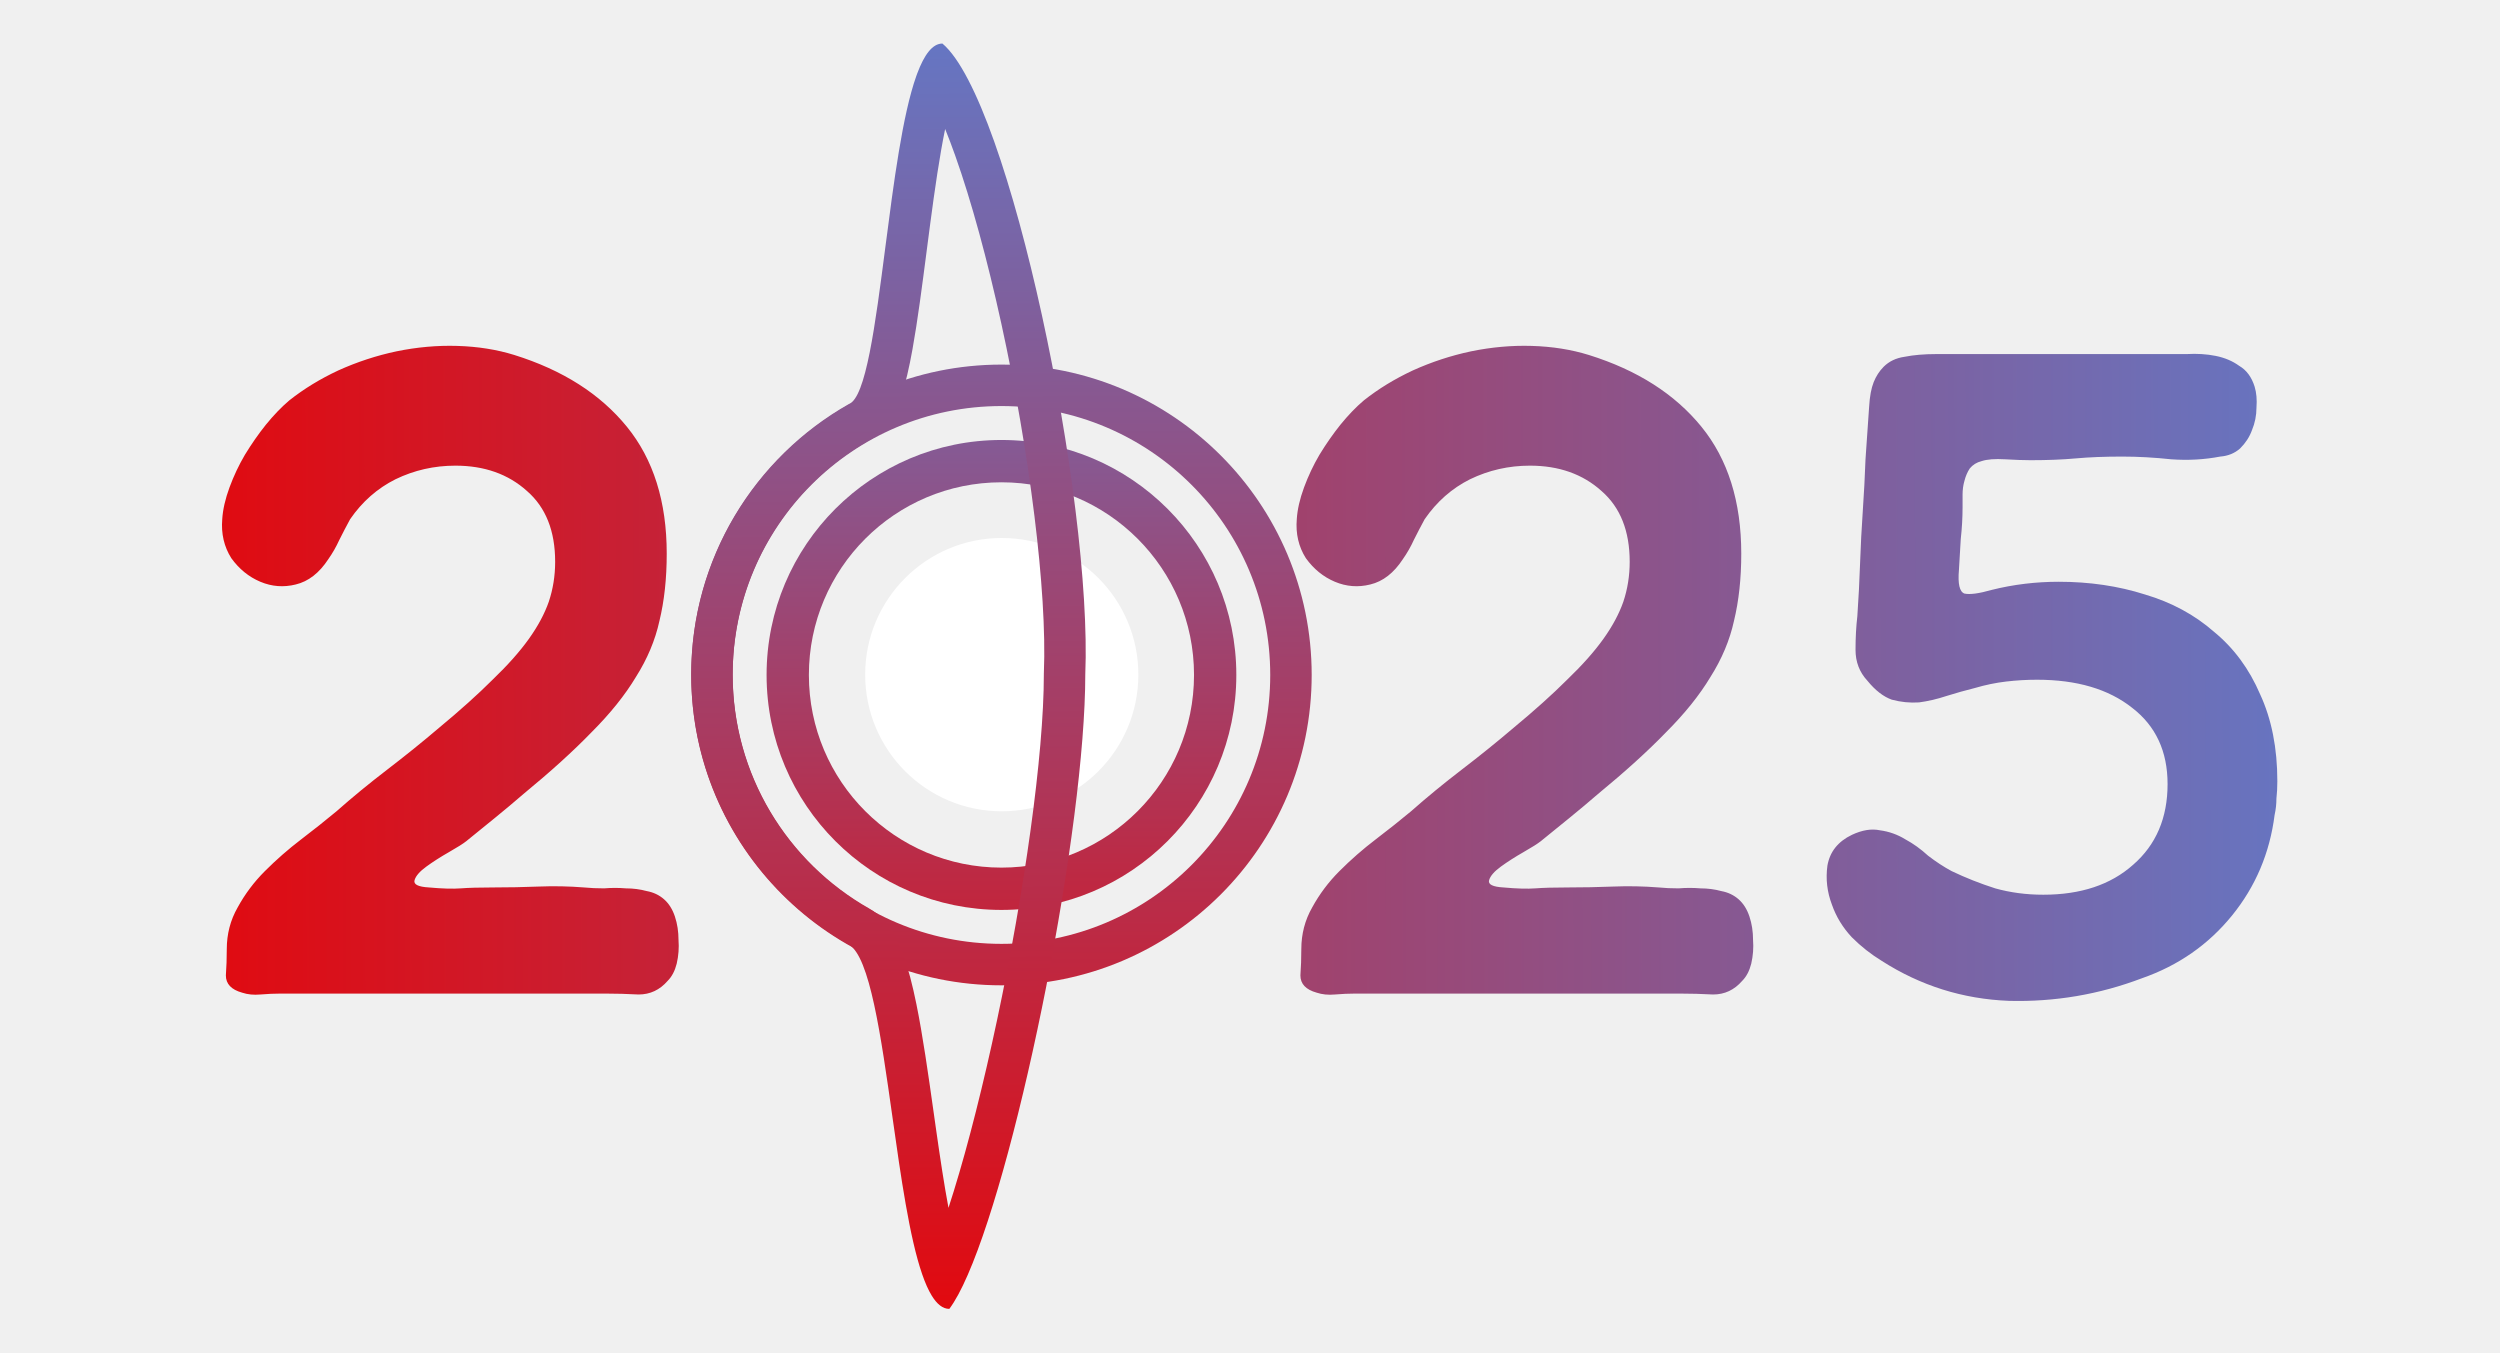
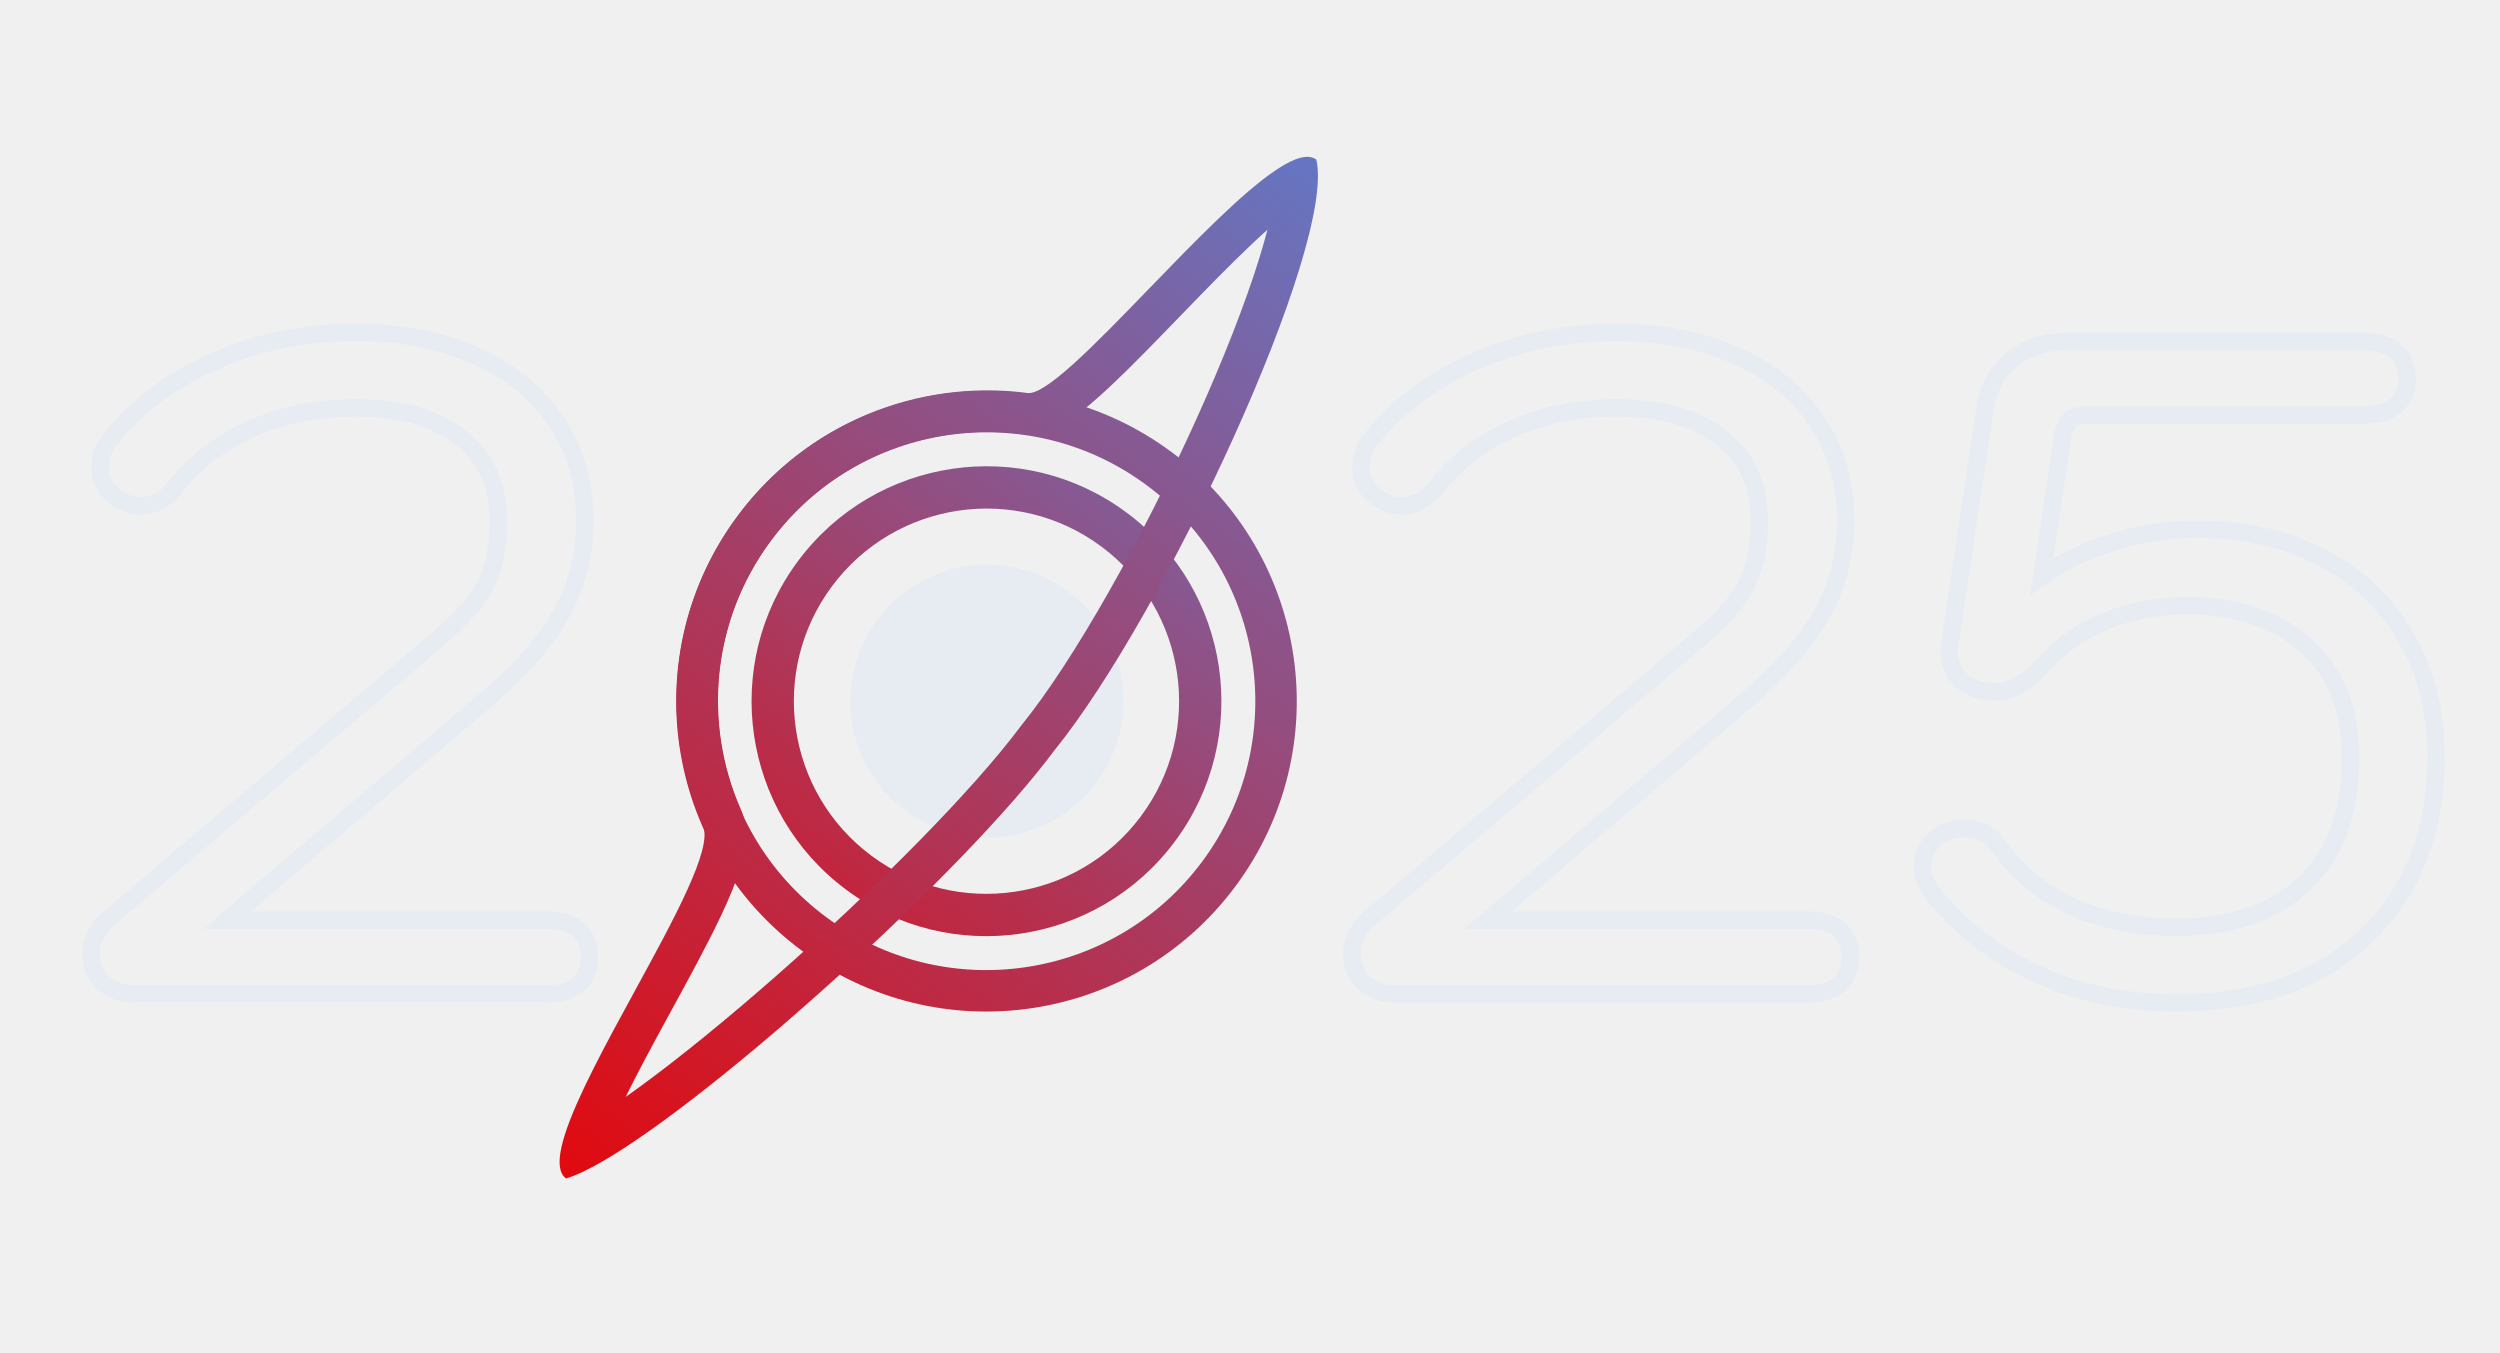
<svg xmlns="http://www.w3.org/2000/svg" width="4134" height="2236" viewBox="0 0 4134 2236" fill="none">
-   <ellipse cx="1656.52" cy="1115.59" rx="225.963" ry="225.865" transform="rotate(-90 1656.52 1115.59)" fill="white" />
-   <path fill-rule="evenodd" clip-rule="evenodd" d="M2100.46 1116.11C2100.46 870.531 1901.47 671.452 1656 671.452C1410.53 671.452 1211.54 870.531 1211.54 1116.11C1211.54 1361.68 1410.53 1560.76 1656 1560.76C1901.47 1560.76 2100.46 1361.68 2100.46 1116.11ZM2169 1116.11C2169 832.662 1939.32 602.884 1656 602.884C1372.68 602.884 1143 832.662 1143 1116.11C1143 1399.55 1372.68 1629.33 1656 1629.33C1939.32 1629.33 2169 1399.55 2169 1116.11Z" fill="url(#paint0_linear_2301_3)" />
-   <path fill-rule="evenodd" clip-rule="evenodd" d="M1974.44 1116.11C1974.44 940.159 1831.87 797.525 1656 797.525C1480.13 797.525 1337.56 940.159 1337.56 1116.11C1337.56 1292.05 1480.13 1434.69 1656 1434.69C1831.87 1434.69 1974.44 1292.05 1974.44 1116.11ZM2044.39 1116.11C2044.39 901.515 1870.5 727.553 1656 727.553C1441.5 727.553 1267.62 901.515 1267.62 1116.11C1267.62 1330.7 1441.5 1504.66 1656 1504.66C1870.5 1504.66 2044.39 1330.7 2044.39 1116.11Z" fill="url(#paint1_linear_2301_3)" />
-   <path fill-rule="evenodd" clip-rule="evenodd" d="M1794.63 1115.07C1806.58 827.289 1670.02 166.022 1558.38 72C1541.82 72 1528.24 90.707 1516.73 121.496C1516.25 122.784 1515.78 124.093 1515.3 125.422C1492.41 189.652 1477.84 302.079 1464.11 408.065C1447.3 537.865 1431.73 658.006 1403.65 668.127C1248.03 756.259 1143 923.393 1143 1115.07C1143 1306.74 1248.03 1473.88 1403.65 1562.01C1438.2 1581.57 1456.71 1712.48 1475.77 1847.28C1489.69 1945.75 1503.91 2046.3 1524.89 2107.03C1529.79 2121.23 1535.06 2133.25 1540.79 2142.56C1549.36 2156.5 1558.94 2164.37 1569.81 2164.37C1579.48 2151.49 1589.69 2132.42 1600.21 2108.29C1600.12 2108.16 1600.02 2108 1599.91 2107.83C1600.03 2107.98 1600.14 2108.11 1600.24 2108.23C1686.9 1909.48 1794.63 1367.8 1794.63 1115.07ZM1568.42 1997.27C1571.3 1988.46 1574.21 1979.32 1577.13 1969.85C1601.61 1890.58 1626.43 1791.82 1648.67 1687.15C1693.43 1476.47 1726.1 1249.49 1726.1 1115.07L1726.1 1113.65L1726.16 1112.22C1731.76 977.08 1702.06 746.553 1655.9 535.533C1632.97 430.731 1606.53 333.25 1579.49 257.136C1573.89 241.373 1568.35 226.746 1562.89 213.324C1553.68 258.116 1545.78 312.754 1538.13 370.577C1536.15 385.496 1534.19 400.638 1532.23 415.797C1524.79 473.226 1517.32 530.901 1508.88 577.619C1503.57 607.009 1497.31 635.497 1489.32 658.508C1485.37 669.9 1480.03 682.807 1472.5 694.602C1466.52 703.973 1454.73 719.721 1434.64 729.383C1301.16 806.247 1211.54 950.23 1211.54 1115.07C1211.54 1281.05 1302.41 1425.88 1437.42 1502.34C1455.57 1512.62 1467.26 1527.44 1474.49 1538.72C1482.08 1550.57 1487.91 1563.52 1492.54 1575.78C1501.78 1600.25 1509.11 1629.79 1515.31 1660.24C1525.93 1712.42 1534.94 1776.15 1543.69 1838.07C1545.17 1848.56 1546.65 1858.99 1548.12 1869.31C1554.7 1915.39 1561.26 1959.09 1568.42 1997.27ZM1589.83 127.067C1589.83 127.118 1589.53 127.588 1588.9 128.323C1589.51 127.384 1589.82 127.016 1589.83 127.067Z" fill="url(#paint2_linear_2301_3)" />
-   <path d="M543 924.5C528 947.5 510 961.5 489 966.5C469 971.5 449.5 970 430.5 962C411.5 954 395.5 941 382.5 923C370.5 904 365.5 882.5 367.5 858.5C368.5 842.5 372.5 825 379.5 806C386.5 787 395 769 405 752C416 734 427.5 717.5 439.5 702.5C452.5 686.5 465.5 673 478.5 662C502.5 643 529.5 626.5 559.5 612.5C590.5 598.5 622.5 588 655.5 581C689.5 574 723 571 756 572C790 573 821.5 578 850.5 587C930.5 612 992.5 651.5 1036.5 705.5C1080.5 759.5 1102.5 829.5 1102.5 915.5C1102.5 956.5 1098.5 993.5 1090.5 1026.5C1083.5 1058.5 1070.5 1089.5 1051.5 1119.5C1033.5 1149.5 1009 1180 978 1211C948 1242 910.5 1276 865.5 1313C850.5 1326 835 1339 819 1352C803 1365 787 1378 771 1391C766 1395 756.5 1401 742.5 1409C728.5 1417 716 1425 705 1433C694 1441 687.5 1448.5 685.5 1455.5C683.5 1462.5 691.5 1466.5 709.5 1467.5C731.5 1469.5 749 1470 762 1469C775 1468 792.5 1467.5 814.5 1467.5C840.5 1467.5 866 1467 891 1466C916 1465 941 1465.5 966 1467.5C976 1468.5 987 1469 999 1469C1011 1468 1023 1468 1035 1469C1047 1469 1058.5 1470.5 1069.5 1473.5C1080.5 1475.5 1090 1480 1098 1487C1106 1494 1112 1503.5 1116 1515.5C1120 1527.5 1122 1540.5 1122 1554.5C1123 1567.5 1122 1580.5 1119 1593.5C1116 1605.5 1111 1615 1104 1622C1091 1637 1075 1644.5 1056 1644.5C1037 1643.5 1019 1643 1002 1643H463.5C453.5 1643 442.5 1643.5 430.5 1644.5C419.5 1645.5 409.5 1644.5 400.5 1641.5C382.5 1636.5 373.5 1627 373.5 1613C374.5 1599 375 1584.5 375 1569.5C375 1544.5 381 1521.5 393 1500.5C405 1478.5 420 1458.5 438 1440.5C457 1421.5 477 1404 498 1388C519 1372 538.5 1356.5 556.5 1341.5C582.5 1318.5 610.5 1295.5 640.5 1272.5C670.5 1249.5 699 1226.5 726 1203.5C761 1174.5 790.5 1148 814.5 1124C839.5 1100 859.5 1077.5 874.5 1056.5C889.5 1035.5 900.5 1015 907.5 995C914.5 974 918 952 918 929C918 878 902.5 839 871.5 812C840.5 784 801 770 753 770C718 770 685 777.5 654 792.5C624 807.5 599 829.5 579 858.5C573 869.5 567 881 561 893C556 904 550 914.5 543 924.5ZM2319.86 924.5C2304.86 947.5 2286.86 961.5 2265.86 966.5C2245.86 971.5 2226.36 970 2207.36 962C2188.36 954 2172.36 941 2159.36 923C2147.36 904 2142.36 882.5 2144.36 858.5C2145.36 842.5 2149.36 825 2156.36 806C2163.36 787 2171.86 769 2181.86 752C2192.86 734 2204.36 717.5 2216.36 702.5C2229.36 686.5 2242.36 673 2255.36 662C2279.36 643 2306.36 626.5 2336.36 612.5C2367.36 598.5 2399.36 588 2432.36 581C2466.36 574 2499.86 571 2532.86 572C2566.86 573 2598.36 578 2627.36 587C2707.36 612 2769.36 651.5 2813.36 705.5C2857.36 759.5 2879.36 829.5 2879.36 915.5C2879.36 956.5 2875.36 993.5 2867.36 1026.5C2860.36 1058.5 2847.36 1089.5 2828.36 1119.5C2810.36 1149.5 2785.86 1180 2754.86 1211C2724.86 1242 2687.36 1276 2642.36 1313C2627.36 1326 2611.86 1339 2595.86 1352C2579.86 1365 2563.86 1378 2547.86 1391C2542.86 1395 2533.36 1401 2519.36 1409C2505.36 1417 2492.86 1425 2481.86 1433C2470.86 1441 2464.36 1448.5 2462.36 1455.5C2460.36 1462.5 2468.36 1466.5 2486.36 1467.5C2508.36 1469.5 2525.86 1470 2538.86 1469C2551.86 1468 2569.36 1467.5 2591.36 1467.5C2617.36 1467.5 2642.86 1467 2667.86 1466C2692.86 1465 2717.86 1465.5 2742.86 1467.5C2752.86 1468.5 2763.86 1469 2775.86 1469C2787.86 1468 2799.86 1468 2811.86 1469C2823.86 1469 2835.36 1470.5 2846.36 1473.5C2857.36 1475.5 2866.86 1480 2874.86 1487C2882.86 1494 2888.86 1503.5 2892.86 1515.5C2896.86 1527.5 2898.86 1540.5 2898.86 1554.5C2899.86 1567.5 2898.86 1580.5 2895.86 1593.5C2892.86 1605.5 2887.86 1615 2880.86 1622C2867.86 1637 2851.86 1644.5 2832.86 1644.5C2813.86 1643.5 2795.86 1643 2778.86 1643H2240.36C2230.36 1643 2219.36 1643.5 2207.36 1644.5C2196.36 1645.5 2186.36 1644.5 2177.36 1641.5C2159.36 1636.5 2150.36 1627 2150.36 1613C2151.36 1599 2151.86 1584.5 2151.86 1569.5C2151.86 1544.5 2157.86 1521.5 2169.86 1500.5C2181.86 1478.5 2196.86 1458.5 2214.86 1440.5C2233.86 1421.5 2253.86 1404 2274.86 1388C2295.86 1372 2315.36 1356.5 2333.36 1341.5C2359.36 1318.5 2387.36 1295.5 2417.36 1272.5C2447.36 1249.5 2475.86 1226.5 2502.86 1203.5C2537.86 1174.5 2567.36 1148 2591.36 1124C2616.36 1100 2636.36 1077.5 2651.36 1056.5C2666.36 1035.5 2677.36 1015 2684.36 995C2691.36 974 2694.86 952 2694.86 929C2694.86 878 2679.36 839 2648.36 812C2617.36 784 2577.86 770 2529.86 770C2494.86 770 2461.86 777.5 2430.86 792.5C2400.86 807.5 2375.86 829.5 2355.86 858.5C2349.86 869.5 2343.86 881 2337.86 893C2332.86 904 2326.86 914.5 2319.86 924.5ZM3114.8 606.5C3123.8 597.5 3135.3 592 3149.3 590C3164.3 587 3181.8 585.5 3201.8 585.5H3572.3C3585.3 585.5 3599.8 585.5 3615.8 585.5C3632.8 584.5 3648.8 585.5 3663.8 588.5C3678.8 591.5 3691.8 597 3702.8 605C3714.8 612 3723.3 623.5 3728.3 639.5C3731.3 649.5 3732.3 661 3731.3 674C3731.3 687 3728.8 699.5 3723.8 711.5C3719.8 722.5 3713.3 732.5 3704.3 741.5C3695.3 749.5 3684.3 754 3671.3 755C3645.3 760 3618.3 761.5 3590.3 759.5C3562.3 756.5 3535.3 755 3509.3 755C3480.3 755 3454.8 756 3432.8 758C3410.8 760 3385.8 761 3357.8 761C3346.8 761 3332.8 760.5 3315.8 759.5C3298.8 758.5 3285.8 759.5 3276.8 762.5C3268.8 764.5 3262.3 768.5 3257.3 774.5C3253.3 780.5 3250.3 787.5 3248.3 795.5C3246.3 802.5 3245.3 810 3245.3 818C3245.3 826 3245.3 833 3245.3 839C3245.3 856 3244.3 873.5 3242.3 891.5C3241.3 908.5 3240.3 925.5 3239.3 942.5C3237.3 965.5 3240.3 978.5 3248.3 981.5C3257.3 983.5 3272.3 981.5 3293.3 975.5C3329.3 966.5 3366.3 962 3404.3 962C3455.3 962 3502.8 969 3546.8 983C3590.8 996 3628.8 1016.5 3660.8 1044.5C3693.8 1071.5 3719.3 1106 3737.3 1148C3756.3 1189 3765.8 1237 3765.8 1292C3765.8 1302 3765.3 1311.5 3764.3 1320.5C3764.3 1329.5 3763.3 1338.5 3761.3 1347.5C3753.3 1410.5 3729.8 1466 3690.8 1514C3651.8 1562 3602.3 1596.5 3542.3 1617.5C3471.3 1644.5 3397.8 1657 3321.8 1655C3245.8 1652 3175.8 1630 3111.8 1589C3093.8 1578 3077.3 1565 3062.3 1550C3047.3 1534 3036.3 1516 3029.3 1496C3021.3 1475 3018.8 1453.5 3021.8 1431.5C3025.8 1408.5 3039.3 1391.5 3062.3 1380.5C3079.3 1372.5 3094.8 1370 3108.8 1373C3123.8 1375 3137.8 1380 3150.8 1388C3163.8 1395 3176.3 1404 3188.3 1415C3201.3 1425 3214.3 1433.5 3227.3 1440.5C3250.3 1451.5 3274.3 1461 3299.3 1469C3324.3 1476 3350.8 1479.5 3378.8 1479.5C3440.8 1479.5 3490.3 1463 3527.3 1430C3565.3 1397 3584.3 1352.5 3584.3 1296.5C3584.3 1242.5 3564.8 1200.5 3525.8 1170.5C3486.8 1139.5 3434.3 1124 3368.3 1124C3351.3 1124 3334.3 1125 3317.3 1127C3300.3 1129 3283.3 1132.5 3266.3 1137.5C3250.3 1141.5 3234.3 1146 3218.3 1151C3203.3 1156 3188.3 1159.5 3173.3 1161.5C3158.3 1162.5 3143.3 1161 3128.3 1157C3114.3 1152 3100.8 1141.5 3087.8 1125.5C3074.8 1111.5 3068.3 1094.5 3068.3 1074.5C3068.3 1054.5 3069.3 1036 3071.3 1019C3073.3 990 3074.8 961 3075.8 932C3076.8 903 3078.3 874 3080.3 845C3082.3 816 3083.8 787.5 3084.8 759.5C3086.8 730.5 3088.8 701.5 3090.8 672.5C3091.8 655.5 3094.3 642 3098.3 632C3102.3 622 3107.8 613.5 3114.8 606.5Z" fill="url(#paint3_linear_2301_3)" />
+   <g clip-path="url(#clip0_2301_3)">
+     <ellipse cx="1631.97" cy="1159.41" rx="225.963" ry="225.865" transform="rotate(-53.3192 1631.97 1159.41)" fill="#E7ECF3" />
+     <path fill-rule="evenodd" clip-rule="evenodd" d="M1987.69 1425.02C2134.39 1228.07 2093.72 949.549 1896.86 802.916C1700 656.283 1421.49 697.071 1274.79 894.017C1128.1 1090.96 1168.76 1369.49 1365.63 1516.12C1562.49 1662.75 1840.99 1621.97 1987.69 1425.02ZM2042.66 1465.96C2211.97 1238.65 2165.04 917.17 1937.82 747.926C1710.6 578.682 1389.15 625.758 1219.83 853.075C1050.51 1080.39 1097.45 1401.87 1324.67 1571.11C1551.88 1740.36 1873.34 1693.28 2042.66 1465.96Z" fill="url(#paint0_linear_2301_3)" />
+     <path fill-rule="evenodd" clip-rule="evenodd" d="M1886.63 1349.74C1991.73 1208.64 1962.6 1009.08 1821.55 904.024C1680.51 798.966 1480.96 828.188 1375.86 969.294C1270.76 1110.4 1299.89 1309.96 1440.94 1415.01C1581.98 1520.07 1781.52 1490.85 1886.63 1349.74ZM1942.72 1391.52C2070.91 1219.42 2035.37 976.04 1863.35 847.908C1691.33 719.776 1447.96 755.417 1319.77 927.515C1191.58 1099.61 1227.12 1343 1399.14 1471.13C1571.16 1599.26 1814.53 1563.62 1942.72 1391.52Z" fill="url(#paint1_linear_2301_3)" />
+     <path fill-rule="evenodd" clip-rule="evenodd" d="M1743.04 1241.5C1924.53 1017.84 2210.02 405.948 2176.66 263.859C2163.37 253.963 2141.31 260.852 2113.69 278.674C2112.54 279.419 2111.37 280.184 2110.2 280.967C2053.47 318.802 1974.63 400.265 1900.31 477.062C1809.28 571.113 1725.03 658.165 1696.47 649.51C1519.02 627.227 1334.95 698.524 1220.45 852.242C1105.95 1005.96 1090.34 1202.74 1162.5 1366.38C1178.52 1402.71 1115.17 1518.75 1049.93 1638.24C1002.28 1725.53 953.616 1814.66 934.157 1875.9C929.609 1890.21 926.656 1903 925.684 1913.89C924.229 1930.19 927.213 1942.22 935.931 1948.71C951.381 1944.16 970.964 1934.97 993.818 1921.9C993.823 1921.74 993.832 1921.56 993.844 1921.35C993.857 1921.54 993.866 1921.72 993.871 1921.87C1182.1 1814.24 1592.07 1444.18 1743.04 1241.5ZM1034.64 1813.87C1042.21 1808.53 1050 1802.93 1058 1797.09C1124.99 1748.14 1203.89 1683.76 1284.25 1613.1C1446 1470.88 1607.78 1308.36 1688.08 1200.56L1688.93 1199.42L1689.82 1198.31C1775.05 1093.28 1888.93 890.658 1977.97 693.852C2022.19 596.109 2059.21 502.134 2083 424.942C2087.92 408.956 2092.21 393.912 2095.85 379.887C2061.71 410.31 2022.74 449.411 1982.06 491.209C1971.56 501.993 1960.94 512.966 1950.31 523.95C1910.04 565.564 1869.6 607.356 1834.93 639.783C1813.11 660.183 1791.07 679.288 1770.92 692.97C1760.94 699.744 1748.95 706.907 1735.87 711.87C1725.48 715.812 1706.61 721.395 1684.73 717.147C1531.77 699.055 1373.88 760.988 1275.41 893.184C1176.27 1026.29 1162.62 1196.73 1225.23 1338.7C1233.64 1357.78 1234.17 1376.65 1233.22 1390.02C1232.24 1404.06 1229.18 1417.92 1225.56 1430.52C1218.36 1455.66 1206.59 1483.73 1193.37 1511.86C1170.72 1560.05 1139.87 1616.55 1109.9 1671.43C1104.83 1680.73 1099.78 1689.98 1094.79 1699.13C1072.55 1740.02 1051.71 1778.98 1034.64 1813.87ZM2168.98 326.804C2168.96 326.848 2168.43 327.044 2167.49 327.26C2168.54 326.867 2169.01 326.759 2168.98 326.804Z" fill="url(#paint2_linear_2301_3)" />
+     <mask id="path-5-outside-1_2301_3" maskUnits="userSpaceOnUse" x="2221" y="535" width="1822" height="1138" fill="black">
+       <rect fill="white" x="2221" y="535" width="1822" height="1138" />
+       <path d="M2308.5 1629C2290.5 1629 2276 1624 2265 1614C2255 1604 2250 1592 2250 1578C2250 1559 2258.5 1542.5 2275.5 1528.5L2820 1066.5C2857 1035.5 2883.5 1005.5 2899.5 976.5C2915.5 946.5 2923.5 908 2923.5 861C2923.5 798 2901.5 749 2857.5 714C2813.5 678 2752 660 2673 660C2608 660 2548.5 672 2494.5 696C2440.5 720 2396.5 754 2362.5 798C2349.5 814 2334.5 822 2317.5 822C2306.5 822 2295.5 818 2284.5 810C2271.5 801 2265 788.5 2265 772.5C2265 757.5 2270 744.5 2280 733.5C2324 679.5 2380.5 638 2449.5 609C2518.5 579 2593 564 2673 564C2746 564 2810 576.5 2865 601.5C2920 625.5 2962.5 660 2992.5 705C3022.5 749 3037.5 801 3037.5 861C3037.5 916 3024.5 966 2998.5 1011C2973.5 1055 2931.5 1102 2872.5 1152L2421 1536H2989.5C3026.5 1536 3045 1551.5 3045 1582.5C3045 1613.5 3026.5 1629 2989.5 1629H2308.5ZM3598.36 1644C3518.36 1644 3444.86 1629 3377.86 1599C3310.86 1569 3254.36 1526 3208.36 1470C3198.36 1457 3193.36 1444.5 3193.36 1432.5C3193.36 1416.5 3200.86 1403.5 3215.86 1393.5C3224.86 1387.5 3235.36 1384.5 3247.36 1384.5C3267.36 1384.5 3282.36 1392 3292.36 1407C3326.36 1454 3369.86 1489.5 3422.86 1513.5C3476.86 1536.5 3534.86 1548 3596.86 1548C3692.86 1548 3767.36 1522.5 3820.36 1471.5C3874.36 1420.5 3901.36 1348 3901.36 1254C3901.36 1169 3875.36 1103.5 3823.36 1057.5C3771.36 1010.5 3702.36 987 3616.36 987C3566.36 987 3519.36 996 3475.36 1014C3432.36 1032 3397.36 1056.5 3370.36 1087.5C3345.36 1115.5 3321.86 1129.5 3299.86 1129.5C3279.86 1129.5 3263.86 1124 3251.86 1113C3239.86 1101 3235.36 1086 3238.36 1068L3296.86 676.5C3301.86 646.5 3314.86 623 3335.86 606C3357.86 588 3386.86 579 3422.86 579H3907.36C3946.36 579 3965.86 595 3965.86 627C3965.86 642 3960.36 653.5 3949.36 661.5C3939.36 668.5 3925.36 672 3907.36 672H3451.36C3433.36 672 3420.36 676 3412.36 684C3404.36 692 3398.86 705 3395.86 723L3356.86 985.5C3394.86 954.5 3437.36 931 3484.36 915C3532.36 898 3581.86 889.5 3632.86 889.5C3705.86 889.5 3771.36 904 3829.36 933C3887.36 962 3932.36 1004 3964.36 1059C3997.36 1113 4013.86 1177.5 4013.86 1252.5C4013.86 1330.5 3997.36 1399 3964.36 1458C3931.36 1517 3883.36 1563 3820.36 1596C3758.36 1628 3684.36 1644 3598.36 1644Z" />
+     </mask>
+     <path d="M2265 1614L2244.49 1634.51L2244.98 1634.99L2245.49 1635.46L2265 1614ZM2275.5 1528.5L2293.94 1550.89L2294.1 1550.75L2294.26 1550.61L2275.5 1528.5ZM2820 1066.5L2801.38 1044.27L2801.31 1044.33L2801.24 1044.39L2820 1066.5ZM2899.5 976.5L2924.89 990.509L2924.99 990.329L2925.09 990.147L2899.5 976.5ZM2857.5 714L2839.14 736.445L2839.29 736.571L2839.45 736.695L2857.5 714ZM2362.5 798L2385.01 816.287L2385.23 816.012L2385.45 815.732L2362.5 798ZM2284.5 810L2301.56 786.547L2301.28 786.348L2301.01 786.156L2284.5 810ZM2280 733.5L2301.46 753.008L2301.99 752.427L2302.48 751.818L2280 733.5ZM2449.5 609L2460.74 635.735L2460.9 635.666L2461.06 635.595L2449.5 609ZM2865 601.5L2853 627.901L2853.2 627.992L2853.4 628.08L2865 601.5ZM2992.5 705L2968.37 721.086L2968.45 721.212L2968.54 721.337L2992.5 705ZM2998.5 1011L2973.39 996.492L2973.34 996.583L2973.29 996.674L2998.5 1011ZM2872.5 1152L2853.75 1129.88L2853.73 1129.89L2853.71 1129.91L2872.5 1152ZM2421 1536L2402.21 1513.91L2342.14 1565H2421V1536ZM2308.5 1629V1600C2296.11 1600 2289.09 1596.71 2284.51 1592.54L2265 1614L2245.49 1635.46C2262.91 1651.29 2284.89 1658 2308.5 1658V1629ZM2265 1614L2285.51 1593.49C2280.88 1588.87 2279 1584.22 2279 1578H2250H2221C2221 1599.78 2229.12 1619.13 2244.49 1634.51L2265 1614ZM2250 1578H2279C2279 1569.1 2282.44 1560.36 2293.94 1550.89L2275.5 1528.5L2257.06 1506.11C2234.56 1524.64 2221 1548.9 2221 1578H2250ZM2275.5 1528.5L2294.26 1550.61L2838.76 1088.61L2820 1066.5L2801.24 1044.39L2256.74 1506.39L2275.5 1528.5ZM2820 1066.5L2838.62 1088.73C2877.22 1056.39 2906.56 1023.73 2924.89 990.509L2899.5 976.5L2874.11 962.491C2860.44 987.271 2836.78 1014.61 2801.38 1044.27L2820 1066.5ZM2899.5 976.5L2925.09 990.147C2944.02 954.65 2952.5 911.034 2952.5 861H2923.5H2894.5C2894.5 904.966 2886.98 938.35 2873.91 962.853L2899.5 976.5ZM2923.5 861H2952.5C2952.5 790.372 2927.36 732.518 2875.55 691.305L2857.5 714L2839.45 736.695C2875.64 765.482 2894.5 805.628 2894.5 861H2923.5ZM2857.5 714L2875.86 691.555C2824.99 649.929 2756.11 631 2673 631V660V689C2747.89 689 2802.01 706.071 2839.14 736.445L2857.5 714ZM2673 660V631C2604.35 631 2540.79 643.693 2482.72 669.499L2494.5 696L2506.28 722.5C2556.21 700.307 2611.65 689 2673 689V660ZM2494.5 696L2482.72 669.499C2424.61 695.325 2376.68 732.226 2339.55 780.268L2362.5 798L2385.45 815.732C2416.32 775.774 2456.39 744.675 2506.28 722.5L2494.5 696ZM2362.5 798L2339.99 779.713C2331.21 790.527 2323.9 793 2317.5 793V822V851C2345.1 851 2367.79 837.473 2385.01 816.287L2362.5 798ZM2317.5 822V793C2313.95 793 2308.79 791.807 2301.56 786.547L2284.5 810L2267.44 833.453C2282.21 844.193 2299.05 851 2317.5 851V822ZM2284.5 810L2301.01 786.156C2295.94 782.65 2294 779.12 2294 772.5H2265H2236C2236 797.88 2247.06 819.35 2267.99 833.844L2284.5 810ZM2265 772.5H2294C2294 764.642 2296.36 758.616 2301.46 753.008L2280 733.5L2258.54 713.992C2243.64 730.384 2236 750.358 2236 772.5H2265ZM2280 733.5L2302.48 751.818C2343.26 701.775 2395.78 663.034 2460.74 635.735L2449.5 609L2438.26 582.265C2365.22 612.966 2304.74 657.225 2257.52 715.181L2280 733.5ZM2449.5 609L2461.06 635.595C2526.19 607.28 2596.72 593 2673 593V564V535C2589.28 535 2510.81 550.72 2437.94 582.405L2449.5 609ZM2673 564V593C2742.71 593 2802.47 604.932 2853 627.901L2865 601.5L2877 575.099C2817.53 548.068 2749.29 535 2673 535V564ZM2865 601.5L2853.4 628.08C2903.88 650.108 2941.79 681.211 2968.37 721.086L2992.5 705L3016.63 688.914C2983.21 638.789 2936.12 600.892 2876.6 574.92L2865 601.5ZM2992.5 705L2968.54 721.337C2994.85 759.925 3008.5 806.063 3008.5 861H3037.5H3066.5C3066.5 795.937 3050.15 738.075 3016.46 688.663L2992.5 705ZM3037.5 861H3008.5C3008.5 911.214 2996.69 956.162 2973.39 996.492L2998.5 1011L3023.61 1025.51C3052.31 975.838 3066.5 920.785 3066.5 861H3037.5ZM2998.5 1011L2973.29 996.674C2950.61 1036.58 2911.38 1081.04 2853.75 1129.88L2872.5 1152L2891.25 1174.12C2951.62 1122.96 2996.39 1073.42 3023.71 1025.33L2998.5 1011ZM2872.5 1152L2853.71 1129.91L2402.21 1513.91L2421 1536L2439.79 1558.09L2891.29 1174.09L2872.5 1152ZM2421 1536V1565H2989.5V1536V1507H2421V1536ZM2989.5 1536V1565C3004.66 1565 3010.62 1568.28 3012.5 1569.85C3013.39 1570.6 3016 1572.95 3016 1582.5H3045H3074C3074 1561.05 3067.36 1540.15 3049.75 1525.4C3033.13 1511.47 3011.34 1507 2989.5 1507V1536ZM3045 1582.5H3016C3016 1592.05 3013.39 1594.4 3012.5 1595.15C3010.62 1596.72 3004.66 1600 2989.5 1600V1629V1658C3011.34 1658 3033.13 1653.53 3049.75 1639.6C3067.36 1624.85 3074 1603.95 3074 1582.5H3045ZM2989.5 1629V1600H2308.5V1629V1658H2989.5V1629ZM3377.86 1599L3389.71 1572.53L3377.86 1599ZM3208.36 1470L3185.37 1487.68L3185.66 1488.05L3185.95 1488.41L3208.36 1470ZM3215.86 1393.5L3199.77 1369.37L3215.86 1393.5ZM3292.36 1407L3268.23 1423.09L3268.54 1423.55L3268.86 1424L3292.36 1407ZM3422.86 1513.5L3410.9 1539.92L3411.19 1540.05L3411.5 1540.18L3422.86 1513.5ZM3820.36 1471.5L3800.45 1450.42L3800.35 1450.51L3800.25 1450.6L3820.36 1471.5ZM3823.36 1057.5L3803.91 1079.01L3804.03 1079.12L3804.14 1079.22L3823.36 1057.5ZM3475.36 1014L3464.38 987.159L3464.27 987.204L3464.16 987.249L3475.36 1014ZM3370.36 1087.5L3391.99 1106.81L3392.11 1106.68L3392.23 1106.55L3370.36 1087.5ZM3251.86 1113L3231.35 1133.51L3231.8 1133.95L3232.26 1134.38L3251.86 1113ZM3238.36 1068L3266.96 1072.77L3267 1072.53L3267.04 1072.29L3238.36 1068ZM3296.86 676.5L3268.25 671.732L3268.21 671.973L3268.18 672.214L3296.86 676.5ZM3335.86 606L3354.11 628.54L3354.16 628.492L3354.22 628.445L3335.86 606ZM3949.36 661.5L3965.99 685.258L3966.2 685.107L3966.42 684.953L3949.36 661.5ZM3412.36 684L3391.85 663.494L3391.85 663.494L3412.36 684ZM3395.86 723L3367.25 718.232L3367.21 718.485L3367.17 718.738L3395.86 723ZM3356.86 985.5L3328.17 981.238L3317.17 1055.3L3375.19 1007.97L3356.86 985.5ZM3484.36 915L3493.71 942.453L3493.87 942.396L3494.04 942.336L3484.36 915ZM3964.36 1059L3939.29 1073.58L3939.45 1073.85L3939.61 1074.12L3964.36 1059ZM3964.36 1458L3939.05 1443.84L3964.36 1458ZM3820.36 1596L3833.66 1621.77L3833.74 1621.73L3833.82 1621.69L3820.36 1596ZM3598.36 1644V1615C3522.07 1615 3452.66 1600.72 3389.71 1572.53L3377.86 1599L3366.01 1625.47C3437.06 1657.28 3514.65 1673 3598.36 1673V1644ZM3377.86 1599L3389.71 1572.53C3326.75 1544.34 3273.88 1504.08 3230.77 1451.59L3208.36 1470L3185.95 1488.41C3234.84 1547.92 3294.97 1593.66 3366.01 1625.47L3377.86 1599ZM3208.36 1470L3231.35 1452.32C3223.83 1442.55 3222.36 1436.12 3222.36 1432.5H3193.36H3164.36C3164.36 1452.88 3172.89 1471.45 3185.37 1487.68L3208.36 1470ZM3193.36 1432.5H3222.36C3222.36 1427.55 3223.82 1423.05 3231.95 1417.63L3215.86 1393.5L3199.77 1369.37C3177.9 1383.95 3164.36 1405.45 3164.36 1432.5H3193.36ZM3215.86 1393.5L3231.95 1417.63C3235.67 1415.15 3240.43 1413.5 3247.36 1413.5V1384.5V1355.5C3230.28 1355.5 3214.05 1359.85 3199.77 1369.37L3215.86 1393.5ZM3247.36 1384.5V1413.5C3258.91 1413.5 3264.27 1417.14 3268.23 1423.09L3292.36 1407L3316.49 1390.91C3300.45 1366.86 3275.81 1355.5 3247.36 1355.5V1384.5ZM3292.36 1407L3268.86 1424C3305.83 1475.1 3353.31 1513.84 3410.9 1539.92L3422.86 1513.5L3434.82 1487.08C3386.41 1465.16 3346.89 1432.9 3315.86 1390L3292.36 1407ZM3422.86 1513.5L3411.5 1540.18C3469.29 1564.8 3531.18 1577 3596.86 1577V1548V1519C3538.54 1519 3484.43 1508.2 3434.22 1486.82L3422.86 1513.5ZM3596.86 1548V1577C3697.99 1577 3780.57 1550.03 3840.47 1492.4L3820.36 1471.5L3800.25 1450.6C3754.15 1494.97 3687.73 1519 3596.86 1519V1548ZM3820.36 1471.5L3840.27 1492.58C3901.53 1434.73 3930.36 1353.73 3930.36 1254H3901.36H3872.36C3872.36 1342.27 3847.19 1406.27 3800.45 1450.42L3820.36 1471.5ZM3901.36 1254H3930.36C3930.36 1162.71 3902.17 1088.49 3842.57 1035.78L3823.36 1057.5L3804.14 1079.22C3848.55 1118.51 3872.36 1175.29 3872.36 1254H3901.36ZM3823.36 1057.5L3842.81 1035.99C3784.33 983.134 3707.84 958 3616.36 958V987V1016C3696.88 1016 3758.39 1037.87 3803.91 1079.01L3823.36 1057.5ZM3616.36 987V958C3562.79 958 3512.04 967.66 3464.38 987.159L3475.36 1014L3486.34 1040.84C3526.68 1024.34 3569.93 1016 3616.36 1016V987ZM3475.36 1014L3464.16 987.249C3417.61 1006.73 3378.78 1033.68 3348.49 1068.45L3370.36 1087.5L3392.23 1106.55C3415.94 1079.32 3447.11 1057.27 3486.56 1040.75L3475.36 1014ZM3370.36 1087.5L3348.73 1068.19C3325.53 1094.17 3309.32 1100.5 3299.86 1100.5V1129.5V1158.5C3334.4 1158.5 3365.19 1136.83 3391.99 1106.81L3370.36 1087.5ZM3299.86 1129.5V1100.5C3285.38 1100.5 3276.95 1096.66 3271.46 1091.62L3251.86 1113L3232.26 1134.38C3250.77 1151.34 3274.34 1158.5 3299.86 1158.5V1129.5ZM3251.86 1113L3272.37 1092.49C3267.55 1087.68 3265.37 1082.34 3266.96 1072.77L3238.36 1068L3209.75 1063.23C3205.35 1089.66 3212.17 1114.32 3231.35 1133.51L3251.86 1113ZM3238.36 1068L3267.04 1072.29L3325.54 680.786L3296.86 676.5L3268.18 672.214L3209.68 1063.71L3238.36 1068ZM3296.86 676.5L3325.46 681.268C3329.46 657.317 3339.31 640.515 3354.11 628.54L3335.86 606L3317.61 583.46C3290.4 605.485 3274.26 635.683 3268.25 671.732L3296.86 676.5ZM3335.86 606L3354.22 628.445C3369.79 615.71 3391.73 608 3422.86 608V579V550C3381.99 550 3345.93 560.29 3317.5 583.555L3335.86 606ZM3422.86 579V608H3907.36V579V550H3422.86V579ZM3907.36 579V608C3923.63 608 3930.44 611.454 3932.84 613.419C3934.14 614.483 3936.86 617.15 3936.86 627H3965.86H3994.86C3994.86 604.85 3987.83 583.517 3969.63 568.581C3952.52 554.546 3930.09 550 3907.36 550V579ZM3965.86 627H3936.86C3936.86 633.828 3934.95 636.124 3932.3 638.047L3949.36 661.5L3966.42 684.953C3985.77 670.876 3994.86 650.172 3994.86 627H3965.86ZM3949.36 661.5L3932.73 637.742C3929.42 640.062 3922.09 643 3907.36 643V672V701C3928.63 701 3949.3 696.938 3965.99 685.258L3949.36 661.5ZM3907.36 672V643H3451.36V672V701H3907.36V672ZM3451.36 672V643C3430.05 643 3407.76 647.588 3391.85 663.494L3412.36 684L3432.87 704.506C3432.96 704.411 3436.67 701 3451.36 701V672ZM3412.36 684L3391.85 663.494C3377.68 677.668 3370.69 697.624 3367.25 718.232L3395.86 723L3424.46 727.768C3427.03 712.376 3431.04 706.332 3432.87 704.506L3412.36 684ZM3395.86 723L3367.17 718.738L3328.17 981.238L3356.86 985.5L3385.54 989.762L3424.54 727.262L3395.86 723ZM3356.86 985.5L3375.19 1007.97C3410.48 979.181 3449.93 957.354 3493.71 942.453L3484.36 915L3475.01 887.547C3424.79 904.646 3379.24 929.819 3338.53 963.029L3356.86 985.5ZM3484.36 915L3494.04 942.336C3538.93 926.439 3585.15 918.5 3632.86 918.5V889.5V860.5C3578.57 860.5 3525.79 869.561 3474.68 887.664L3484.36 915ZM3632.86 889.5V918.5C3701.93 918.5 3762.9 932.193 3816.39 958.938L3829.36 933L3842.33 907.062C3779.82 875.807 3709.79 860.5 3632.86 860.5V889.5ZM3829.36 933L3816.39 958.938C3869.44 985.464 3910.19 1023.56 3939.29 1073.58L3964.36 1059L3989.43 1044.42C3954.53 984.436 3905.28 938.536 3842.33 907.062L3829.36 933ZM3964.36 1059L3939.61 1074.12C3969.35 1122.79 3984.86 1181.84 3984.86 1252.5H4013.86H4042.86C4042.86 1173.16 4025.37 1103.21 3989.1 1043.88L3964.36 1059ZM4013.86 1252.5H3984.86C3984.86 1326.31 3969.28 1389.8 3939.05 1443.84L3964.36 1458L3989.67 1472.16C4025.44 1408.2 4042.86 1334.69 4042.86 1252.5H4013.86ZM3964.36 1458L3939.05 1443.84C3908.94 1497.67 3865.19 1539.78 3806.9 1570.31L3820.36 1596L3833.82 1621.69C3901.53 1586.22 3953.77 1536.33 3989.67 1472.16L3964.36 1458ZM3820.36 1596L3807.06 1570.23C3750.02 1599.67 3680.79 1615 3598.36 1615V1644V1673C3687.93 1673 3766.7 1656.33 3833.66 1621.77L3820.36 1596Z" fill="#E7ECF3" mask="url(#path-5-outside-1_2301_3)" />
+     <mask id="path-7-outside-2_2301_3" maskUnits="userSpaceOnUse" x="136" y="535" width="853" height="1123" fill="black">
+       <rect fill="white" x="136" y="535" width="853" height="1123" />
+       <path d="M223.5 1629C205.5 1629 191 1624 180 1614C170 1604 165 1592 165 1578C165 1559 173.5 1542.5 190.5 1528.5L735 1066.5C772 1035.5 798.5 1005.5 814.5 976.5C830.5 946.5 838.5 908 838.5 861C838.5 798 816.5 749 772.5 714C728.5 678 667 660 588 660C523 660 463.5 672 409.5 696C355.5 720 311.5 754 277.5 798C264.5 814 249.5 822 232.5 822C221.5 822 210.5 818 199.5 810C186.5 801 180 788.5 180 772.5C180 757.5 185 744.5 195 733.5C239 679.5 295.5 638 364.5 609C433.5 579 508 564 588 564C661 564 725 576.5 780 601.5C835 625.5 877.5 660 907.5 705C937.5 749 952.5 801 952.5 861C952.5 916 939.5 966 913.5 1011C888.5 1055 846.5 1102 787.5 1152L336 1536H904.5C941.5 1536 960 1551.5 960 1582.5C960 1613.5 941.5 1629 904.5 1629H223.5Z" />
+     </mask>
+     <path d="M180 1614L159.494 1634.51L159.982 1634.99L160.492 1635.46L180 1614ZM190.5 1528.5L208.936 1550.89L209.1 1550.75L209.262 1550.61L190.5 1528.5ZM735 1066.5L716.376 1044.27L716.306 1044.33L716.238 1044.39L735 1066.5ZM814.5 976.5L839.892 990.509L839.991 990.329L840.088 990.147L814.5 976.5ZM772.5 714L754.136 736.445L754.291 736.571L754.447 736.695L772.5 714ZM277.5 798L300.007 816.287L300.231 816.012L300.447 815.732L277.5 798ZM199.5 810L216.557 786.547L216.284 786.348L216.007 786.156L199.5 810ZM195 733.5L216.458 753.008L216.986 752.427L217.482 751.818L195 733.5ZM364.5 609L375.736 635.735L375.9 635.666L376.063 635.595L364.5 609ZM780 601.5L768 627.901L768.2 627.992L768.402 628.08L780 601.5ZM907.5 705L883.371 721.086L883.454 721.212L883.539 721.337L907.5 705ZM913.5 1011L888.39 996.492L888.338 996.583L888.286 996.674L913.5 1011ZM787.5 1152L768.751 1129.88L768.731 1129.89L768.712 1129.91L787.5 1152ZM336 1536L317.212 1513.91L257.14 1565H336V1536ZM223.5 1629V1600C211.114 1600 204.093 1596.71 199.508 1592.54L180 1614L160.492 1635.46C177.907 1651.29 199.886 1658 223.5 1658V1629ZM180 1614L200.506 1593.49C195.883 1588.87 194 1584.22 194 1578H165H136C136 1599.78 144.117 1619.13 159.494 1634.51L180 1614ZM165 1578H194C194 1569.1 197.436 1560.36 208.936 1550.89L190.5 1528.5L172.064 1506.11C149.564 1524.64 136 1548.9 136 1578H165ZM190.5 1528.5L209.262 1550.61L753.762 1088.61L735 1066.5L716.238 1044.39L171.738 1506.39L190.5 1528.5ZM735 1066.5L753.624 1088.73C792.223 1056.39 821.564 1023.73 839.892 990.509L814.5 976.5L789.108 962.491C775.436 987.271 751.777 1014.61 716.376 1044.27L735 1066.5ZM814.5 976.5L840.088 990.147C859.02 954.65 867.5 911.034 867.5 861H838.5H809.5C809.5 904.966 801.98 938.35 788.912 962.853L814.5 976.5ZM838.5 861H867.5C867.5 790.372 842.364 732.518 790.553 691.305L772.5 714L754.447 736.695C790.636 765.482 809.5 805.628 809.5 861H838.5ZM772.5 714L790.864 691.555C739.987 649.929 671.115 631 588 631V660V689C662.885 689 717.013 706.071 754.136 736.445L772.5 714ZM588 660V631C519.351 631 455.786 643.693 397.722 669.499L409.5 696L421.278 722.5C471.214 700.307 526.649 689 588 689V660ZM409.5 696L397.722 669.499C339.614 695.325 291.676 732.226 254.553 780.268L277.5 798L300.447 815.732C331.324 775.774 371.386 744.675 421.278 722.5L409.5 696ZM277.5 798L254.993 779.713C246.206 790.527 238.904 793 232.5 793V822V851C260.096 851 282.794 837.473 300.007 816.287L277.5 798ZM232.5 822V793C228.952 793 223.79 791.807 216.557 786.547L199.5 810L182.443 833.453C197.21 844.193 214.048 851 232.5 851V822ZM199.5 810L216.007 786.156C210.942 782.65 209 779.12 209 772.5H180H151C151 797.88 162.058 819.35 182.993 833.844L199.5 810ZM180 772.5H209C209 764.642 211.359 758.616 216.458 753.008L195 733.5L173.542 713.992C158.641 730.384 151 750.358 151 772.5H180ZM195 733.5L217.482 751.818C258.258 701.775 310.783 663.034 375.736 635.735L364.5 609L353.264 582.265C280.217 612.966 219.742 657.225 172.518 715.181L195 733.5ZM364.5 609L376.063 635.595C441.187 607.28 511.723 593 588 593V564V535C504.277 535 425.813 550.72 352.937 582.405L364.5 609ZM588 564V593C657.707 593 717.47 604.932 768 627.901L780 601.5L792 575.099C732.531 548.068 664.294 535 588 535V564ZM780 601.5L768.402 628.08C818.883 650.108 856.787 681.211 883.371 721.086L907.5 705L931.629 688.914C898.213 638.789 851.117 600.892 791.598 574.92L780 601.5ZM907.5 705L883.539 721.337C909.85 759.925 923.5 806.063 923.5 861H952.5H981.5C981.5 795.937 965.15 738.075 931.461 688.663L907.5 705ZM952.5 861H923.5C923.5 911.214 911.692 956.162 888.39 996.492L913.5 1011L938.61 1025.51C967.308 975.838 981.5 920.785 981.5 861H952.5ZM913.5 1011L888.286 996.674C865.61 1036.58 826.38 1081.04 768.751 1129.88L787.5 1152L806.249 1174.12C866.62 1122.96 911.39 1073.42 938.714 1025.33L913.5 1011ZM787.5 1152L768.712 1129.91L317.212 1513.91L336 1536L354.788 1558.09L806.288 1174.09L787.5 1152ZM336 1536V1565H904.5V1536V1507H336V1536ZM904.5 1536V1565C919.658 1565 925.624 1568.28 927.501 1569.85C928.394 1570.6 931 1572.95 931 1582.5H960H989C989 1561.05 982.356 1540.15 964.749 1525.4C948.126 1511.47 926.343 1507 904.5 1507V1536ZM960 1582.5H931C931 1592.05 928.394 1594.4 927.501 1595.15C925.624 1596.72 919.658 1600 904.5 1600V1629V1658C926.343 1658 948.126 1653.53 964.749 1639.6C982.356 1624.85 989 1603.95 989 1582.5H960ZM904.5 1629V1600H223.5V1629V1658H904.5V1629Z" fill="#E7ECF3" mask="url(#path-7-outside-2_2301_3)" />
+   </g>
  <defs>
-     <linearGradient id="paint0_linear_2301_3" x1="1656" y1="2292.16" x2="1656" y2="-51.631" gradientUnits="userSpaceOnUse">
+     <linearGradient id="paint0_linear_2301_3" x1="928.722" y1="2102.68" x2="2328.8" y2="223.021" gradientUnits="userSpaceOnUse">
      <stop stop-color="#E90304" />
      <stop offset="1" stop-color="#5E7CCD" />
    </linearGradient>
-     <linearGradient id="paint1_linear_2301_3" x1="1656" y1="2006.48" x2="1656" y2="232.03" gradientUnits="userSpaceOnUse">
+     <linearGradient id="paint1_linear_2301_3" x1="1099.38" y1="1873.57" x2="2159.35" y2="450.51" gradientUnits="userSpaceOnUse">
      <stop stop-color="#E90304" />
      <stop offset="1" stop-color="#5E7CCD" />
    </linearGradient>
-     <linearGradient id="paint2_linear_2301_3" x1="1663.79" y1="2285.92" x2="1655.99" y2="-50.592" gradientUnits="userSpaceOnUse">
+     <linearGradient id="paint2_linear_2301_3" x1="938.691" y1="2102.34" x2="2328.17" y2="223.851" gradientUnits="userSpaceOnUse">
      <stop stop-color="#E90304" />
      <stop offset="0.999" stop-color="#5E7CCD" />
    </linearGradient>
-     <linearGradient id="paint3_linear_2301_3" x1="101.453" y1="1763.82" x2="4033.32" y2="1756.14" gradientUnits="userSpaceOnUse">
-       <stop stop-color="#E90304" />
-       <stop offset="0.999" stop-color="#5E7CCD" />
-     </linearGradient>
+     <clipPath id="clip0_2301_3">
+       <rect width="4134" height="2236" fill="white" />
+     </clipPath>
  </defs>
</svg>
